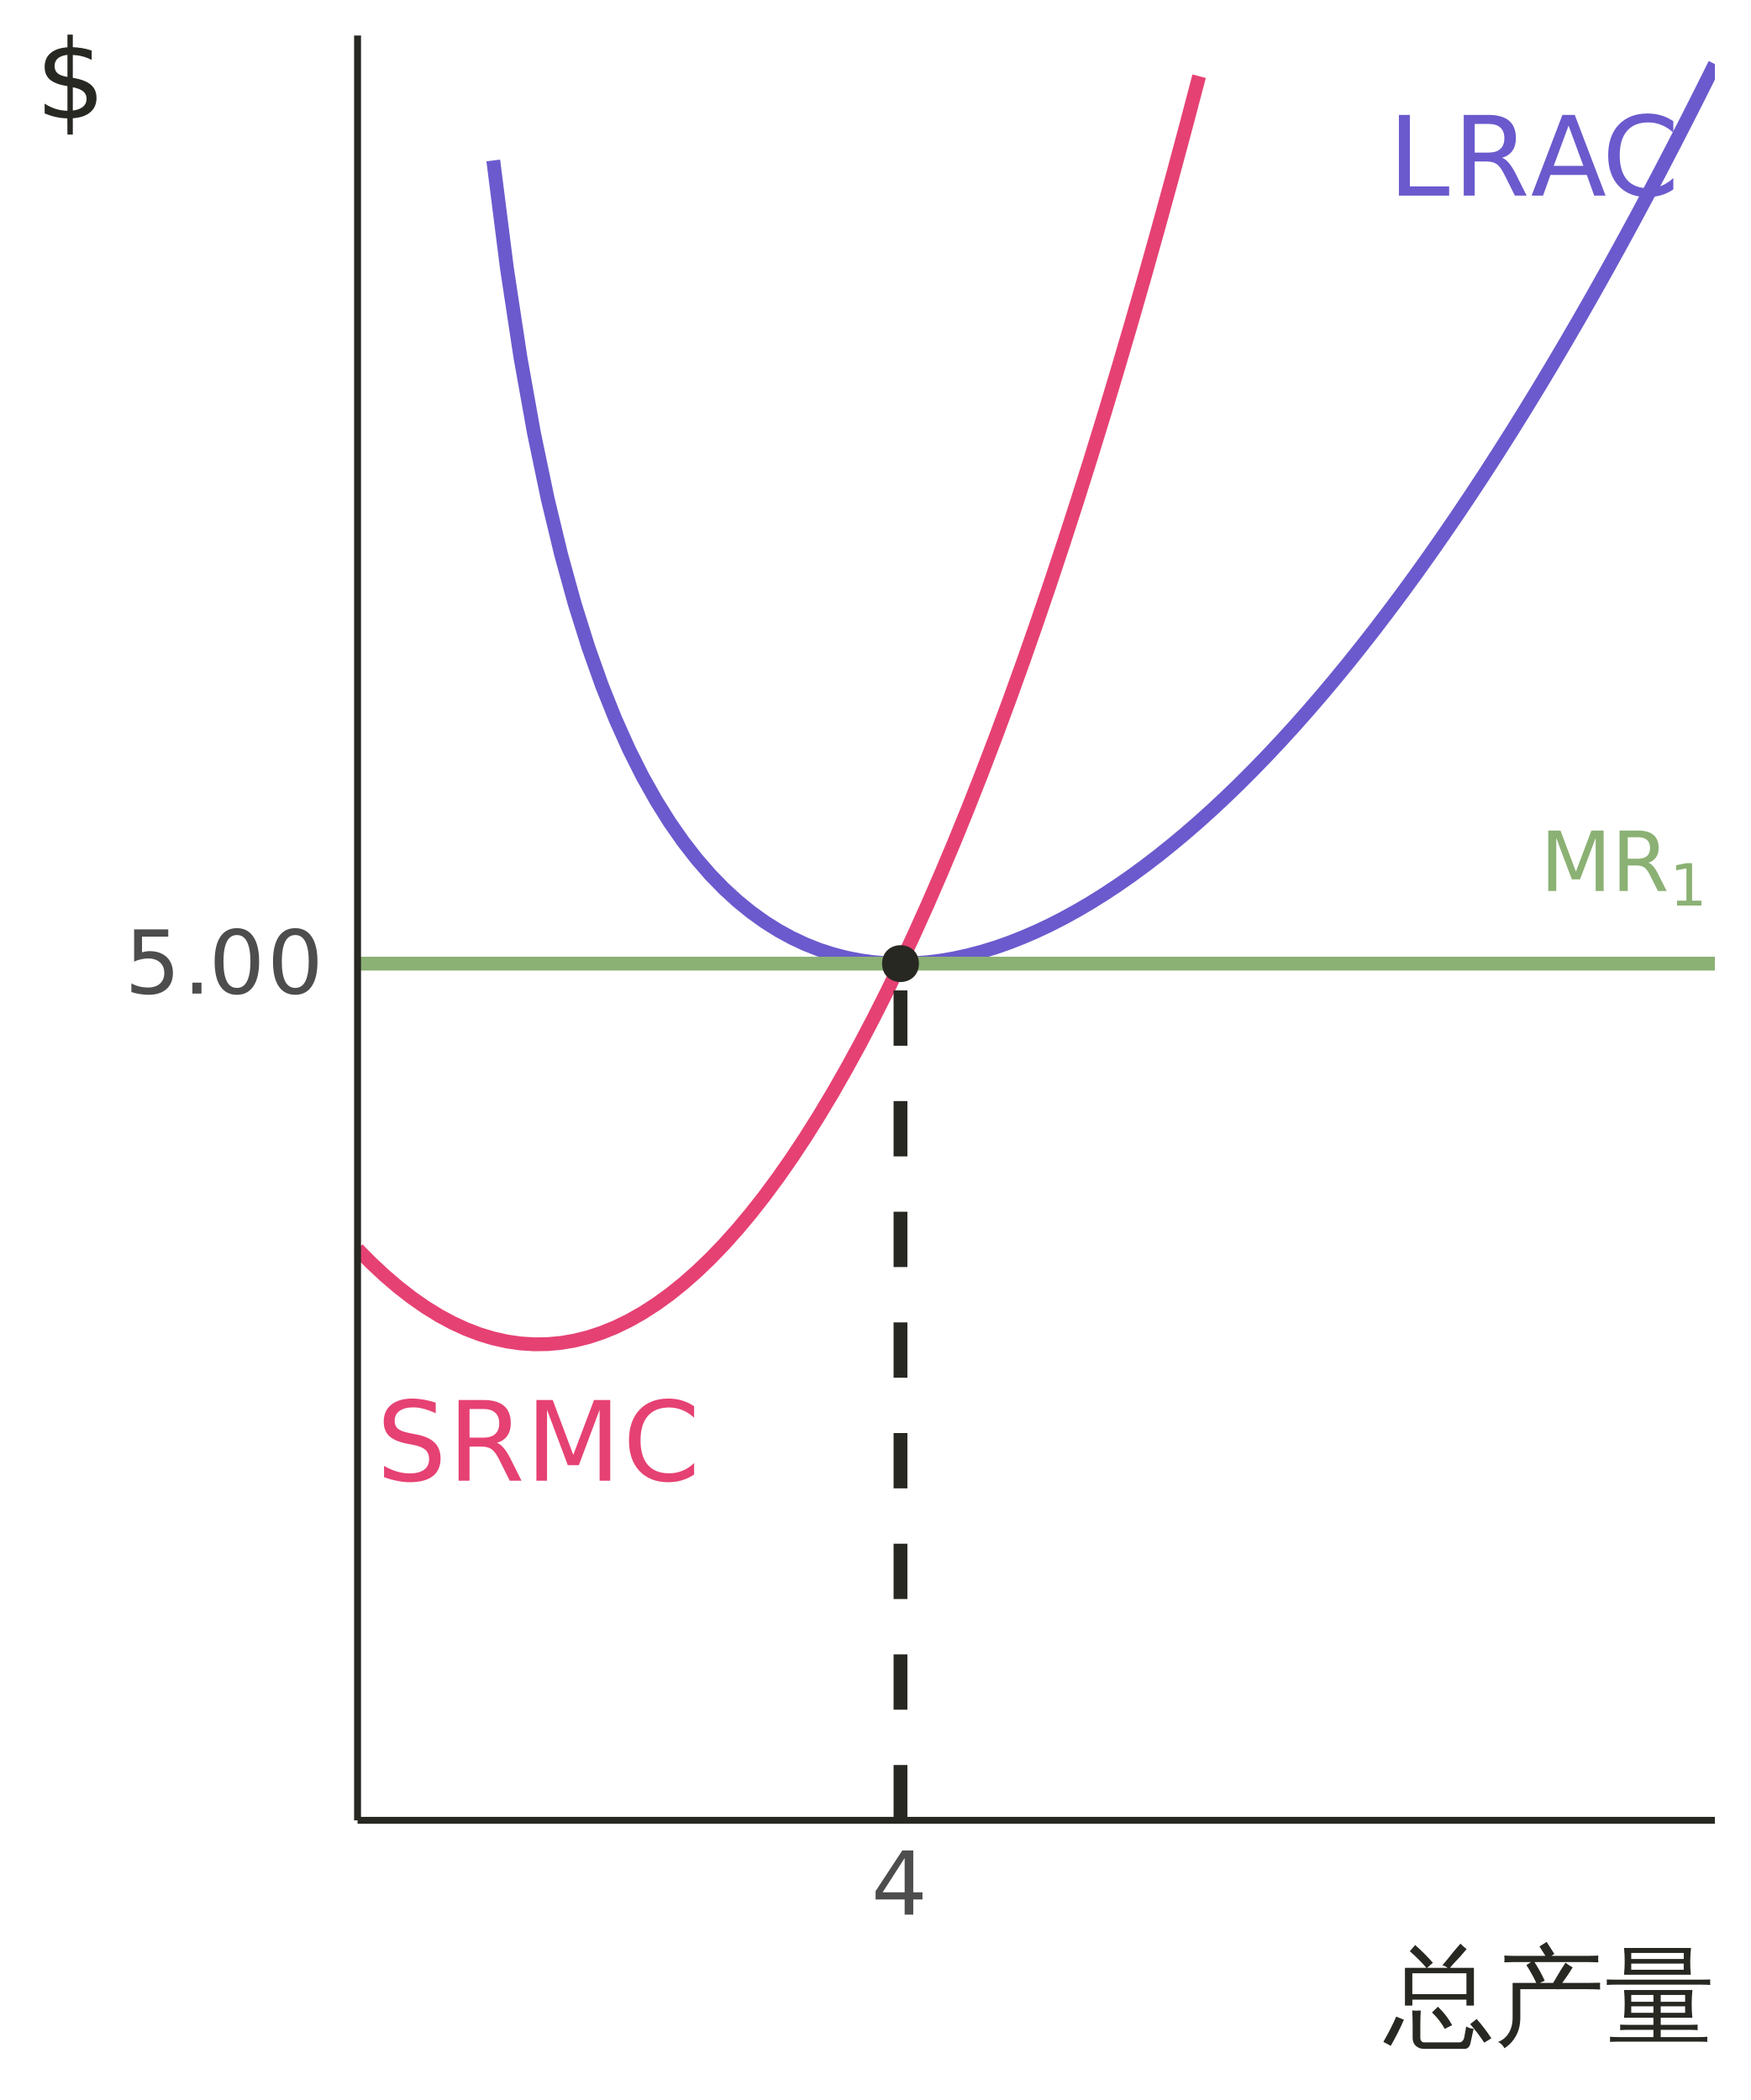
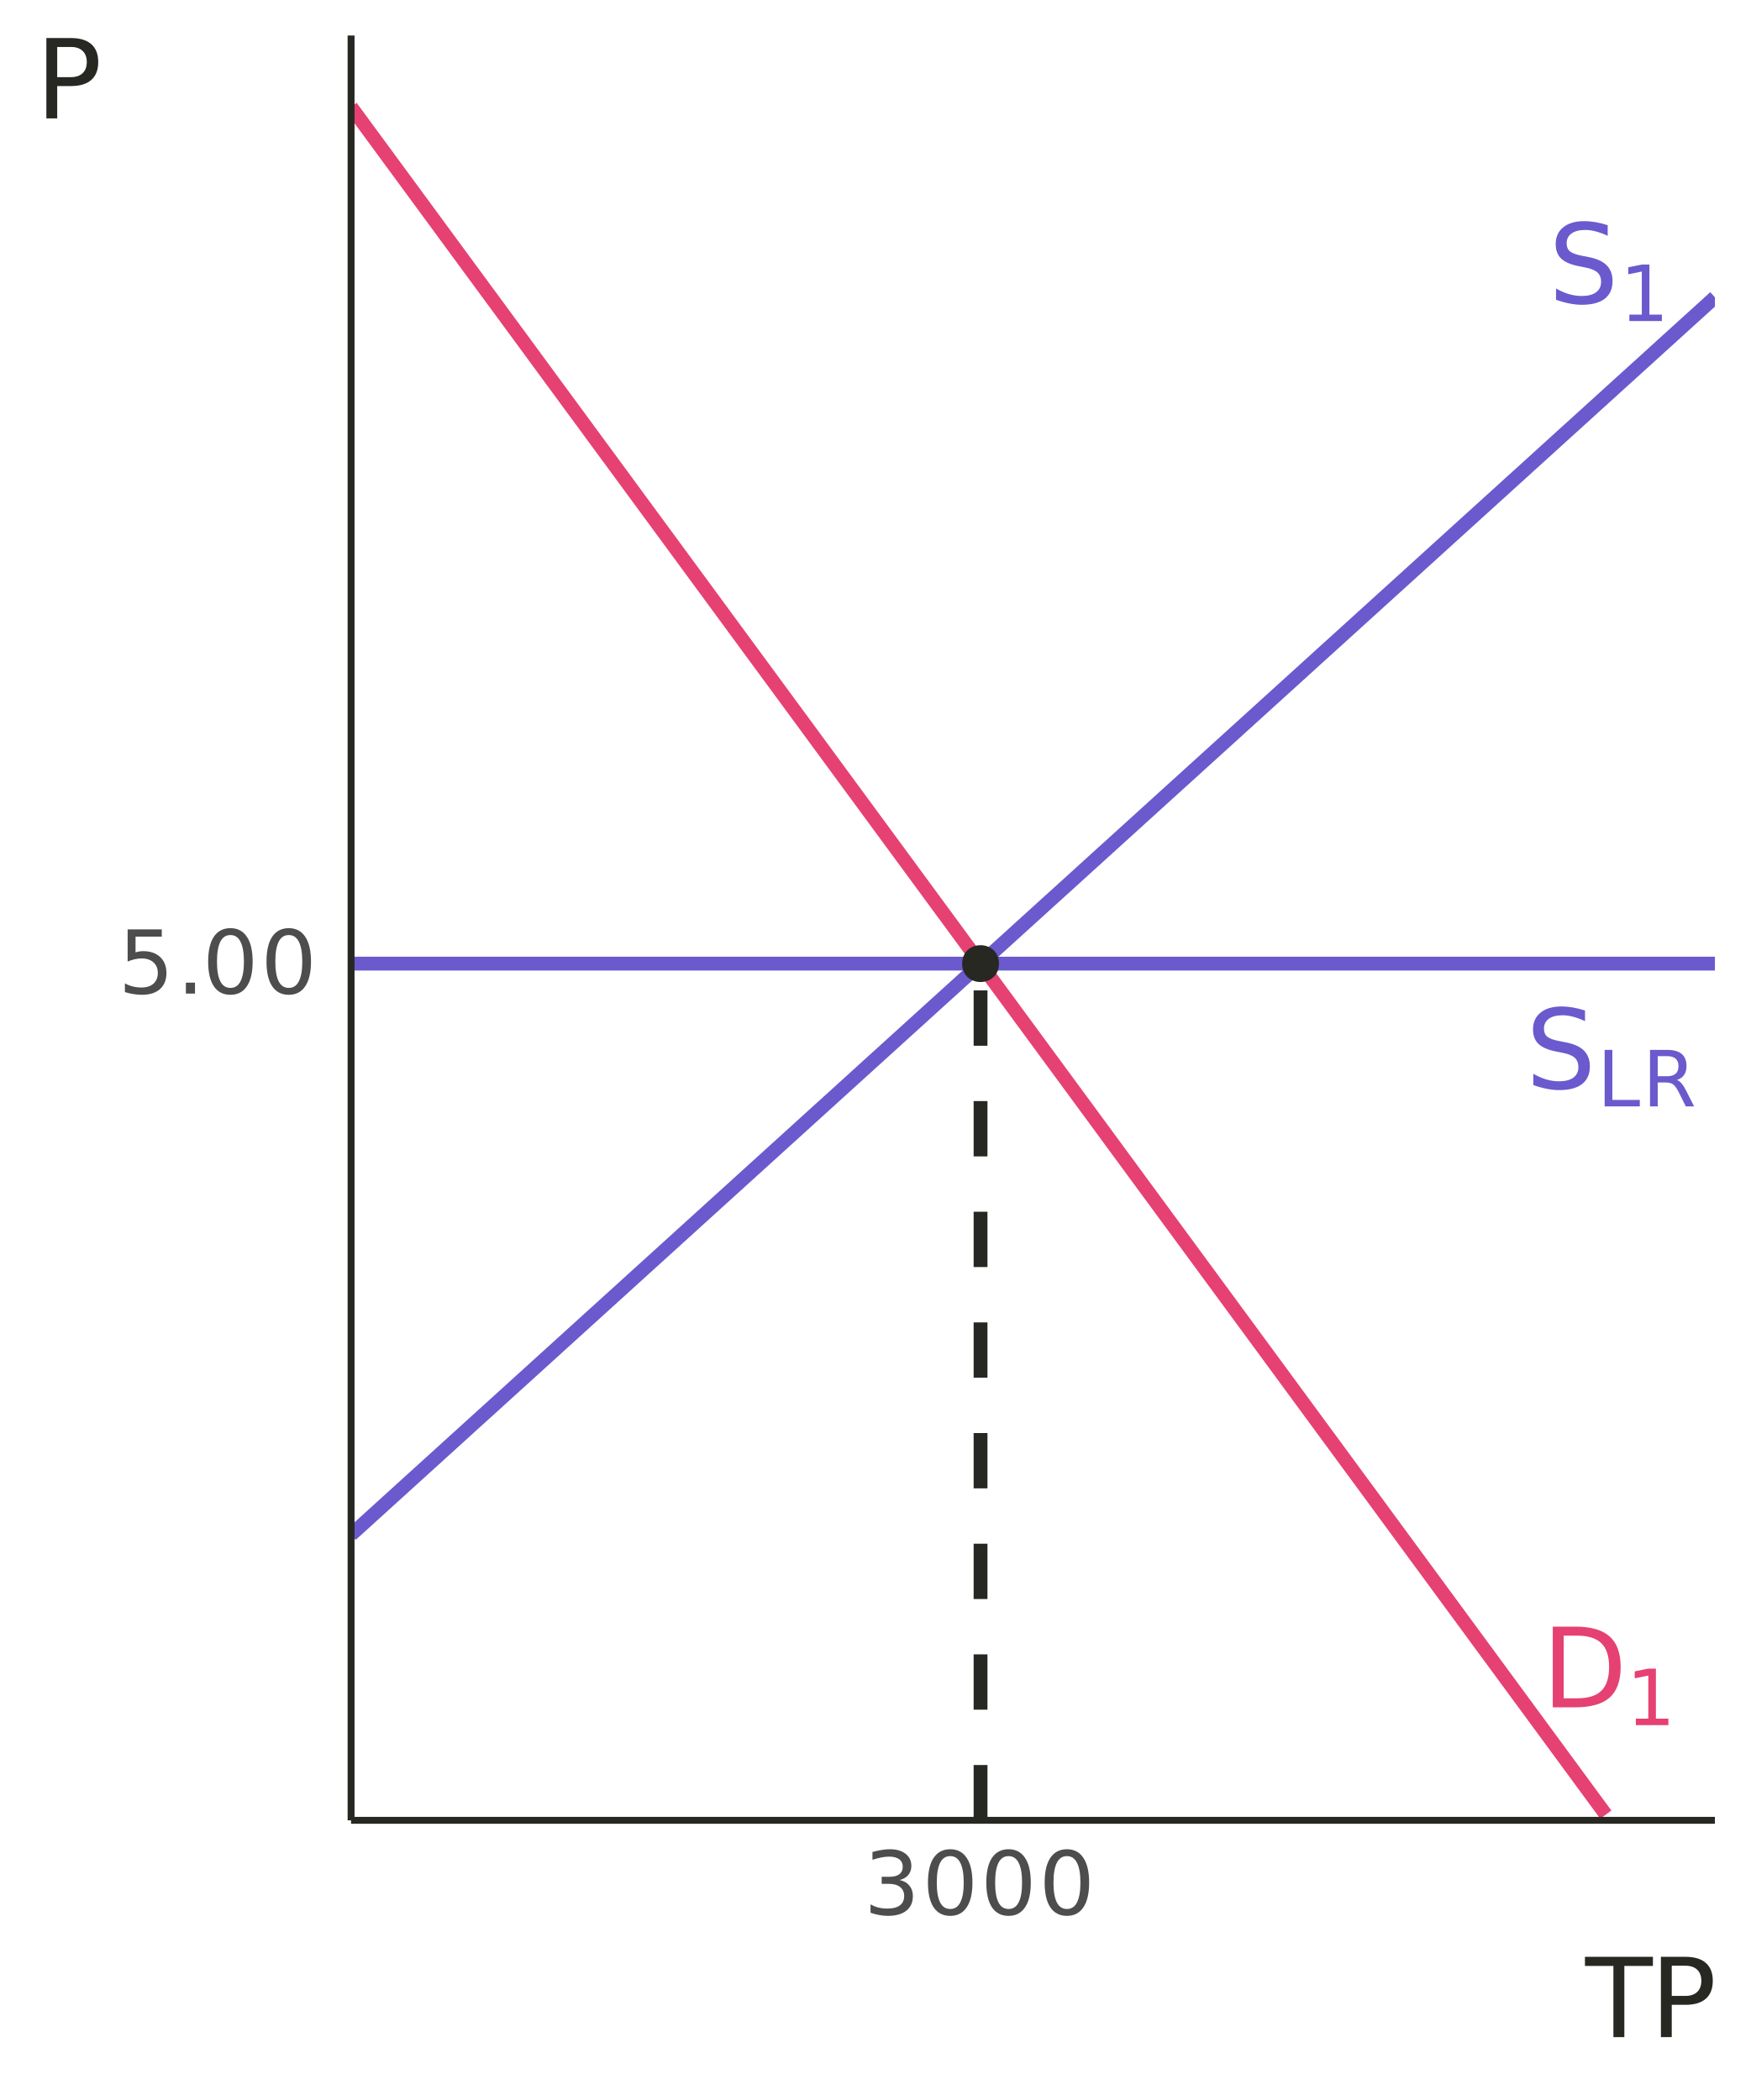
<svg xmlns="http://www.w3.org/2000/svg" xmlns:xlink="http://www.w3.org/1999/xlink" width="270" height="324" viewBox="0 0 270 324">
  <defs>
    <g>
      <g id="glyph-0-0">
        <path d="M 0.844 3.016 L 0.844 -12.047 L 9.391 -12.047 L 9.391 3.016 Z M 1.812 2.062 L 8.438 2.062 L 8.438 -11.078 L 1.812 -11.078 Z M 1.812 2.062 " />
      </g>
      <g id="glyph-0-1">
-         <path d="M 1.672 -12.453 L 3.359 -12.453 L 3.359 -1.422 L 9.422 -1.422 L 9.422 0 L 1.672 0 Z M 1.672 -12.453 " />
+         <path d="M 9.141 -12.047 L 9.141 -10.406 C 8.504 -10.707 7.898 -10.93 7.328 -11.078 C 6.766 -11.234 6.219 -11.312 5.688 -11.312 C 4.77 -11.312 4.062 -11.129 3.562 -10.766 C 3.062 -10.41 2.812 -9.906 2.812 -9.25 C 2.812 -8.707 2.977 -8.297 3.312 -8.016 C 3.645 -7.734 4.27 -7.504 5.188 -7.328 L 6.219 -7.125 C 7.469 -6.883 8.391 -6.461 8.984 -5.859 C 9.586 -5.254 9.891 -4.445 9.891 -3.438 C 9.891 -2.227 9.484 -1.312 8.672 -0.688 C 7.867 -0.07 6.688 0.234 5.125 0.234 C 4.531 0.234 3.898 0.164 3.234 0.031 C 2.578 -0.094 1.891 -0.285 1.172 -0.547 L 1.172 -2.281 C 1.859 -1.895 2.531 -1.602 3.188 -1.406 C 3.844 -1.219 4.488 -1.125 5.125 -1.125 C 6.082 -1.125 6.82 -1.312 7.344 -1.688 C 7.863 -2.07 8.125 -2.613 8.125 -3.312 C 8.125 -3.926 7.938 -4.406 7.562 -4.75 C 7.188 -5.094 6.57 -5.348 5.719 -5.516 L 4.688 -5.719 C 3.438 -5.969 2.531 -6.359 1.969 -6.891 C 1.406 -7.43 1.125 -8.176 1.125 -9.125 C 1.125 -10.227 1.508 -11.094 2.281 -11.719 C 3.062 -12.352 4.133 -12.672 5.5 -12.672 C 6.082 -12.672 6.676 -12.617 7.281 -12.516 C 7.883 -12.41 8.504 -12.254 9.141 -12.047 Z M 9.141 -12.047 " />
      </g>
      <g id="glyph-0-2">
-         <path d="M 7.578 -5.844 C 7.941 -5.719 8.289 -5.453 8.625 -5.047 C 8.969 -4.648 9.316 -4.102 9.672 -3.406 L 11.375 0 L 9.562 0 L 7.969 -3.188 C 7.562 -4.02 7.164 -4.57 6.781 -4.844 C 6.395 -5.125 5.863 -5.266 5.188 -5.266 L 3.359 -5.266 L 3.359 0 L 1.672 0 L 1.672 -12.453 L 5.484 -12.453 C 6.898 -12.453 7.957 -12.156 8.656 -11.562 C 9.363 -10.969 9.719 -10.066 9.719 -8.859 C 9.719 -8.078 9.535 -7.426 9.172 -6.906 C 8.805 -6.395 8.273 -6.039 7.578 -5.844 Z M 3.359 -11.062 L 3.359 -6.641 L 5.484 -6.641 C 6.297 -6.641 6.906 -6.828 7.312 -7.203 C 7.727 -7.578 7.938 -8.129 7.938 -8.859 C 7.938 -9.586 7.727 -10.133 7.312 -10.5 C 6.906 -10.875 6.297 -11.062 5.484 -11.062 Z M 3.359 -11.062 " />
-       </g>
-       <g id="glyph-0-3">
-         <path d="M 5.844 -10.797 L 3.547 -4.594 L 8.125 -4.594 Z M 4.891 -12.453 L 6.797 -12.453 L 11.547 0 L 9.797 0 L 8.656 -3.188 L 3.047 -3.188 L 1.906 0 L 0.141 0 Z M 4.891 -12.453 " />
-       </g>
-       <g id="glyph-0-4">
-         <path d="M 11 -11.484 L 11 -9.719 C 10.438 -10.238 9.832 -10.629 9.188 -10.891 C 8.539 -11.16 7.859 -11.297 7.141 -11.297 C 5.711 -11.297 4.617 -10.859 3.859 -9.984 C 3.109 -9.117 2.734 -7.863 2.734 -6.219 C 2.734 -4.57 3.109 -3.312 3.859 -2.438 C 4.617 -1.57 5.711 -1.141 7.141 -1.141 C 7.859 -1.141 8.539 -1.27 9.188 -1.531 C 9.832 -1.789 10.438 -2.188 11 -2.719 L 11 -0.953 C 10.406 -0.555 9.781 -0.258 9.125 -0.062 C 8.469 0.133 7.77 0.234 7.031 0.234 C 5.156 0.234 3.672 -0.336 2.578 -1.484 C 1.492 -2.641 0.953 -4.219 0.953 -6.219 C 0.953 -8.219 1.492 -9.789 2.578 -10.938 C 3.672 -12.094 5.156 -12.672 7.031 -12.672 C 7.781 -12.672 8.484 -12.57 9.141 -12.375 C 9.797 -12.176 10.414 -11.879 11 -11.484 Z M 11 -11.484 " />
-       </g>
-       <g id="glyph-0-5">
-         <path d="M 9.141 -12.047 L 9.141 -10.406 C 8.504 -10.707 7.898 -10.93 7.328 -11.078 C 6.766 -11.234 6.219 -11.312 5.688 -11.312 C 4.77 -11.312 4.062 -11.129 3.562 -10.766 C 3.062 -10.41 2.812 -9.906 2.812 -9.25 C 2.812 -8.707 2.977 -8.297 3.312 -8.016 C 3.645 -7.734 4.27 -7.504 5.188 -7.328 L 6.219 -7.125 C 7.469 -6.883 8.391 -6.461 8.984 -5.859 C 9.586 -5.254 9.891 -4.445 9.891 -3.438 C 9.891 -2.227 9.484 -1.312 8.672 -0.688 C 7.867 -0.07 6.688 0.234 5.125 0.234 C 4.531 0.234 3.898 0.164 3.234 0.031 C 2.578 -0.094 1.891 -0.285 1.172 -0.547 L 1.172 -2.281 C 1.859 -1.895 2.531 -1.602 3.188 -1.406 C 3.844 -1.219 4.488 -1.125 5.125 -1.125 C 6.082 -1.125 6.82 -1.312 7.344 -1.688 C 7.863 -2.07 8.125 -2.613 8.125 -3.312 C 8.125 -3.926 7.938 -4.406 7.562 -4.75 C 7.188 -5.094 6.57 -5.348 5.719 -5.516 L 4.688 -5.719 C 3.438 -5.969 2.531 -6.359 1.969 -6.891 C 1.406 -7.43 1.125 -8.176 1.125 -9.125 C 1.125 -10.227 1.508 -11.094 2.281 -11.719 C 3.062 -12.352 4.133 -12.672 5.5 -12.672 C 6.082 -12.672 6.676 -12.617 7.281 -12.516 C 7.883 -12.41 8.504 -12.254 9.141 -12.047 Z M 9.141 -12.047 " />
-       </g>
-       <g id="glyph-0-6">
-         <path d="M 1.672 -12.453 L 4.188 -12.453 L 7.359 -3.984 L 10.562 -12.453 L 13.062 -12.453 L 13.062 0 L 11.422 0 L 11.422 -10.938 L 8.219 -2.391 L 6.516 -2.391 L 3.312 -10.938 L 3.312 0 L 1.672 0 Z M 1.672 -12.453 " />
+         <path d="M 3.359 -11.062 L 3.359 -1.391 L 5.391 -1.391 C 7.109 -1.391 8.363 -1.773 9.156 -2.547 C 9.957 -3.328 10.359 -4.555 10.359 -6.234 C 10.359 -7.898 9.957 -9.117 9.156 -9.891 C 8.363 -10.672 7.109 -11.062 5.391 -11.062 Z M 1.672 -12.453 L 5.141 -12.453 C 7.547 -12.453 9.312 -11.945 10.438 -10.938 C 11.57 -9.938 12.141 -8.367 12.141 -6.234 C 12.141 -4.086 11.57 -2.508 10.438 -1.5 C 9.301 -0.5 7.535 0 5.141 0 L 1.672 0 Z M 1.672 -12.453 " />
      </g>
      <g id="glyph-1-0">
-         <path d="M 0.641 2.266 L 0.641 -9.016 L 7.031 -9.016 L 7.031 2.266 Z M 1.359 1.547 L 6.328 1.547 L 6.328 -8.297 L 1.359 -8.297 Z M 1.359 1.547 " />
+         <path d="M 0.594 2.109 L 0.594 -8.422 L 6.578 -8.422 L 6.578 2.109 Z M 1.266 1.453 L 5.906 1.453 L 5.906 -7.75 L 1.266 -7.75 Z M 1.266 1.453 " />
      </g>
      <g id="glyph-1-1">
-         <path d="M 1.25 -9.328 L 3.141 -9.328 L 5.516 -2.984 L 7.906 -9.328 L 9.797 -9.328 L 9.797 0 L 8.562 0 L 8.562 -8.188 L 6.156 -1.797 L 4.891 -1.797 L 2.484 -8.188 L 2.484 0 L 1.25 0 Z M 1.25 -9.328 " />
+         <path d="M 1.484 -1 L 3.406 -1 L 3.406 -7.641 L 1.312 -7.219 L 1.312 -8.297 L 3.391 -8.719 L 4.578 -8.719 L 4.578 -1 L 6.5 -1 L 6.5 0 L 1.484 0 Z M 1.484 -1 " />
      </g>
      <g id="glyph-1-2">
-         <path d="M 5.688 -4.375 C 5.957 -4.281 6.219 -4.082 6.469 -3.781 C 6.727 -3.488 6.984 -3.078 7.234 -2.547 L 8.516 0 L 7.172 0 L 5.969 -2.391 C 5.664 -3.016 5.367 -3.426 5.078 -3.625 C 4.785 -3.832 4.391 -3.938 3.891 -3.938 L 2.516 -3.938 L 2.516 0 L 1.25 0 L 1.25 -9.328 L 4.109 -9.328 C 5.172 -9.328 5.961 -9.102 6.484 -8.656 C 7.016 -8.207 7.281 -7.535 7.281 -6.641 C 7.281 -6.055 7.141 -5.566 6.859 -5.172 C 6.586 -4.785 6.195 -4.52 5.688 -4.375 Z M 2.516 -8.297 L 2.516 -4.984 L 4.109 -4.984 C 4.711 -4.984 5.172 -5.125 5.484 -5.406 C 5.797 -5.688 5.953 -6.098 5.953 -6.641 C 5.953 -7.18 5.797 -7.594 5.484 -7.875 C 5.172 -8.156 4.711 -8.297 4.109 -8.297 Z M 2.516 -8.297 " />
+         <path d="M 1.172 -8.719 L 2.359 -8.719 L 2.359 -1 L 6.594 -1 L 6.594 0 L 1.172 0 Z M 1.172 -8.719 " />
+       </g>
+       <g id="glyph-1-3">
+         <path d="M 5.312 -4.078 C 5.562 -3.992 5.805 -3.812 6.047 -3.531 C 6.285 -3.25 6.523 -2.863 6.766 -2.375 L 7.969 0 L 6.688 0 L 5.578 -2.234 C 5.285 -2.816 5.004 -3.203 4.734 -3.391 C 4.473 -3.586 4.109 -3.688 3.641 -3.688 L 2.359 -3.688 L 2.359 0 L 1.172 0 L 1.172 -8.719 L 3.828 -8.719 C 4.828 -8.719 5.57 -8.508 6.062 -8.094 C 6.551 -7.676 6.797 -7.047 6.797 -6.203 C 6.797 -5.648 6.664 -5.191 6.406 -4.828 C 6.156 -4.473 5.789 -4.223 5.312 -4.078 Z M 2.359 -7.75 L 2.359 -4.656 L 3.828 -4.656 C 4.398 -4.656 4.832 -4.785 5.125 -5.047 C 5.414 -5.305 5.562 -5.691 5.562 -6.203 C 5.562 -6.711 5.414 -7.098 5.125 -7.359 C 4.832 -7.617 4.398 -7.75 3.828 -7.75 Z M 2.359 -7.75 " />
      </g>
      <g id="glyph-2-0">
-         <path d="M 0.453 1.578 L 0.453 -6.328 L 4.938 -6.328 L 4.938 1.578 Z M 0.953 1.094 L 4.438 1.094 L 4.438 -5.812 L 0.953 -5.812 Z M 0.953 1.094 " />
+         <path d="M 0.672 2.406 L 0.672 -9.578 L 7.469 -9.578 L 7.469 2.406 Z M 1.438 1.641 L 6.719 1.641 L 6.719 -8.828 L 1.438 -8.828 Z M 1.438 1.641 " />
      </g>
      <g id="glyph-2-1">
-         <path d="M 1.109 -0.75 L 2.562 -0.75 L 2.562 -5.734 L 0.984 -5.422 L 0.984 -6.219 L 2.547 -6.531 L 3.438 -6.531 L 3.438 -0.75 L 4.875 -0.75 L 4.875 0 L 1.109 0 Z M 1.109 -0.75 " />
+         <path d="M 1.469 -9.906 L 6.734 -9.906 L 6.734 -8.781 L 2.688 -8.781 L 2.688 -6.359 C 2.883 -6.422 3.082 -6.469 3.281 -6.5 C 3.477 -6.531 3.672 -6.547 3.859 -6.547 C 4.961 -6.547 5.836 -6.242 6.484 -5.641 C 7.129 -5.035 7.453 -4.211 7.453 -3.172 C 7.453 -2.109 7.117 -1.281 6.453 -0.688 C 5.797 -0.102 4.863 0.188 3.656 0.188 C 3.238 0.188 2.812 0.148 2.375 0.078 C 1.945 0.016 1.504 -0.086 1.047 -0.234 L 1.047 -1.578 C 1.441 -1.359 1.852 -1.195 2.281 -1.094 C 2.707 -0.988 3.156 -0.938 3.625 -0.938 C 4.395 -0.938 5.004 -1.133 5.453 -1.531 C 5.898 -1.938 6.125 -2.484 6.125 -3.172 C 6.125 -3.867 5.898 -4.414 5.453 -4.812 C 5.004 -5.219 4.395 -5.422 3.625 -5.422 C 3.27 -5.422 2.914 -5.379 2.562 -5.297 C 2.207 -5.223 1.844 -5.102 1.469 -4.938 Z M 1.469 -9.906 " />
+       </g>
+       <g id="glyph-2-2">
+         <path d="M 1.453 -1.688 L 2.859 -1.688 L 2.859 0 L 1.453 0 Z M 1.453 -1.688 " />
+       </g>
+       <g id="glyph-2-3">
+         <path d="M 4.328 -9.031 C 3.629 -9.031 3.109 -8.688 2.766 -8 C 2.422 -7.32 2.25 -6.301 2.25 -4.938 C 2.25 -3.582 2.422 -2.566 2.766 -1.891 C 3.109 -1.211 3.629 -0.875 4.328 -0.875 C 5.016 -0.875 5.531 -1.211 5.875 -1.891 C 6.227 -2.566 6.406 -3.582 6.406 -4.938 C 6.406 -6.301 6.227 -7.32 5.875 -8 C 5.531 -8.688 5.016 -9.031 4.328 -9.031 Z M 4.328 -10.094 C 5.43 -10.094 6.273 -9.648 6.859 -8.766 C 7.453 -7.891 7.75 -6.613 7.75 -4.938 C 7.75 -3.27 7.453 -2 6.859 -1.125 C 6.273 -0.25 5.43 0.188 4.328 0.188 C 3.211 0.188 2.359 -0.25 1.766 -1.125 C 1.18 -2 0.891 -3.27 0.891 -4.938 C 0.891 -6.613 1.18 -7.891 1.766 -8.766 C 2.359 -9.648 3.211 -10.094 4.328 -10.094 Z M 4.328 -10.094 " />
+       </g>
+       <g id="glyph-2-4">
+         <path d="M 5.516 -5.344 C 6.16 -5.207 6.66 -4.922 7.016 -4.484 C 7.379 -4.055 7.562 -3.52 7.562 -2.875 C 7.562 -1.895 7.223 -1.141 6.547 -0.609 C 5.879 -0.078 4.926 0.188 3.688 0.188 C 3.27 0.188 2.836 0.145 2.391 0.062 C 1.953 -0.008 1.5 -0.129 1.031 -0.297 L 1.031 -1.594 C 1.406 -1.375 1.812 -1.207 2.25 -1.094 C 2.695 -0.988 3.16 -0.938 3.641 -0.938 C 4.484 -0.938 5.125 -1.102 5.562 -1.438 C 6 -1.77 6.219 -2.25 6.219 -2.875 C 6.219 -3.457 6.016 -3.914 5.609 -4.25 C 5.203 -4.582 4.633 -4.75 3.906 -4.75 L 2.75 -4.75 L 2.75 -5.844 L 3.953 -5.844 C 4.609 -5.844 5.113 -5.973 5.469 -6.234 C 5.82 -6.504 6 -6.883 6 -7.375 C 6 -7.883 5.816 -8.273 5.453 -8.547 C 5.086 -8.816 4.57 -8.953 3.906 -8.953 C 3.539 -8.953 3.145 -8.91 2.719 -8.828 C 2.301 -8.754 1.836 -8.633 1.328 -8.469 L 1.328 -9.672 C 1.836 -9.805 2.316 -9.91 2.766 -9.984 C 3.211 -10.055 3.629 -10.094 4.016 -10.094 C 5.035 -10.094 5.844 -9.859 6.438 -9.391 C 7.031 -8.93 7.328 -8.305 7.328 -7.516 C 7.328 -6.973 7.172 -6.508 6.859 -6.125 C 6.547 -5.75 6.098 -5.488 5.516 -5.344 Z M 5.516 -5.344 " />
      </g>
      <g id="glyph-3-0">
-         <path d="M 0.672 2.406 L 0.672 -9.578 L 7.469 -9.578 L 7.469 2.406 Z M 1.438 1.641 L 6.719 1.641 L 6.719 -8.828 L 1.438 -8.828 Z M 1.438 1.641 " />
+         <path d="M 0.844 3 L 0.844 -11.984 L 9.344 -11.984 L 9.344 3 Z M 1.797 2.062 L 8.406 2.062 L 8.406 -11.031 L 1.797 -11.031 Z M 1.797 2.062 " />
      </g>
      <g id="glyph-3-1">
-         <path d="M 1.469 -9.906 L 6.734 -9.906 L 6.734 -8.781 L 2.688 -8.781 L 2.688 -6.359 C 2.883 -6.422 3.082 -6.469 3.281 -6.5 C 3.477 -6.531 3.672 -6.547 3.859 -6.547 C 4.961 -6.547 5.836 -6.242 6.484 -5.641 C 7.129 -5.035 7.453 -4.211 7.453 -3.172 C 7.453 -2.109 7.117 -1.281 6.453 -0.688 C 5.797 -0.102 4.863 0.188 3.656 0.188 C 3.238 0.188 2.812 0.148 2.375 0.078 C 1.945 0.016 1.504 -0.086 1.047 -0.234 L 1.047 -1.578 C 1.441 -1.359 1.852 -1.195 2.281 -1.094 C 2.707 -0.988 3.156 -0.938 3.625 -0.938 C 4.395 -0.938 5.004 -1.133 5.453 -1.531 C 5.898 -1.938 6.125 -2.484 6.125 -3.172 C 6.125 -3.867 5.898 -4.414 5.453 -4.812 C 5.004 -5.219 4.395 -5.422 3.625 -5.422 C 3.27 -5.422 2.914 -5.379 2.562 -5.297 C 2.207 -5.223 1.844 -5.102 1.469 -4.938 Z M 1.469 -9.906 " />
+         <path d="M -0.047 -12.391 L 10.438 -12.391 L 10.438 -10.984 L 6.031 -10.984 L 6.031 0 L 4.344 0 L 4.344 -10.984 L -0.047 -10.984 Z M -0.047 -12.391 " />
      </g>
      <g id="glyph-3-2">
-         <path d="M 1.453 -1.688 L 2.859 -1.688 L 2.859 0 L 1.453 0 Z M 1.453 -1.688 " />
-       </g>
-       <g id="glyph-3-3">
-         <path d="M 4.328 -9.031 C 3.629 -9.031 3.109 -8.688 2.766 -8 C 2.422 -7.32 2.25 -6.301 2.25 -4.938 C 2.25 -3.582 2.422 -2.566 2.766 -1.891 C 3.109 -1.211 3.629 -0.875 4.328 -0.875 C 5.016 -0.875 5.531 -1.211 5.875 -1.891 C 6.227 -2.566 6.406 -3.582 6.406 -4.938 C 6.406 -6.301 6.227 -7.32 5.875 -8 C 5.531 -8.688 5.016 -9.031 4.328 -9.031 Z M 4.328 -10.094 C 5.43 -10.094 6.273 -9.648 6.859 -8.766 C 7.453 -7.891 7.75 -6.613 7.75 -4.938 C 7.75 -3.27 7.453 -2 6.859 -1.125 C 6.273 -0.25 5.43 0.188 4.328 0.188 C 3.211 0.188 2.359 -0.25 1.766 -1.125 C 1.18 -2 0.891 -3.27 0.891 -4.938 C 0.891 -6.613 1.18 -7.891 1.766 -8.766 C 2.359 -9.648 3.211 -10.094 4.328 -10.094 Z M 4.328 -10.094 " />
-       </g>
-       <g id="glyph-3-4">
-         <path d="M 5.141 -8.734 L 1.75 -3.453 L 5.141 -3.453 Z M 4.781 -9.906 L 6.469 -9.906 L 6.469 -3.453 L 7.891 -3.453 L 7.891 -2.344 L 6.469 -2.344 L 6.469 0 L 5.141 0 L 5.141 -2.344 L 0.656 -2.344 L 0.656 -3.625 Z M 4.781 -9.906 " />
-       </g>
-       <g id="glyph-4-0">
-         <path d="M 0.562 0 L 0.562 -11.328 L 5.078 -11.328 L 5.078 0 Z M 1.125 -0.562 L 4.516 -0.562 L 4.516 -10.766 L 1.125 -10.766 Z M 1.125 -0.562 " />
-       </g>
-       <g id="glyph-4-1">
-         <path d="M 4.328 -4.453 L 3.188 -4.453 L 3.188 -10.281 L 6.5 -10.281 C 5.707 -11.195 4.852 -12.051 3.938 -12.844 L 4.766 -13.797 C 5.734 -12.941 6.645 -12.031 7.5 -11.062 L 6.609 -10.281 L 9.766 -10.281 C 9.523 -10.477 9.258 -10.609 8.969 -10.672 L 9.75 -11.609 C 10.414 -12.441 10.758 -12.867 10.781 -12.891 L 11.75 -14.016 C 12.039 -13.703 12.359 -13.422 12.703 -13.172 L 11.734 -12.047 L 10.625 -10.859 L 10.125 -10.281 L 13.828 -10.281 L 13.828 -4.453 L 12.672 -4.453 L 12.672 -5.375 L 4.328 -5.375 Z M 12.672 -9.438 L 4.328 -9.438 L 4.328 -6.219 L 12.672 -6.219 Z M 15.422 1.266 C 14.754 0.254 14.031 -0.695 13.25 -1.594 L 14.25 -2.391 C 15.07 -1.461 15.828 -0.469 16.516 0.594 Z M 9.328 -0.859 C 8.797 -1.816 8.141 -2.66 7.359 -3.391 L 8.266 -4.281 C 9.141 -3.469 9.875 -2.52 10.469 -1.438 Z M 12.641 -1.234 C 12.953 -1.035 13.332 -0.914 13.781 -0.875 L 13.297 1.328 C 13.254 1.578 13.156 1.785 13 1.953 C 12.844 2.129 12.656 2.219 12.438 2.219 L 6.125 2.219 C 5.625 2.219 5.207 2.066 4.875 1.766 C 4.539 1.461 4.375 1.055 4.375 0.547 L 4.375 -1.391 C 4.375 -2.172 4.352 -2.941 4.312 -3.703 C 4.75 -3.66 5.188 -3.66 5.625 -3.703 C 5.582 -2.941 5.562 -2.172 5.562 -1.391 L 5.562 0.547 C 5.562 0.723 5.613 0.879 5.719 1.016 C 5.832 1.148 5.973 1.219 6.141 1.219 L 11.594 1.219 C 11.781 1.219 11.938 1.145 12.062 1 C 12.195 0.863 12.285 0.691 12.328 0.484 Z M -0.141 1.141 C 0.586 -0.109 1.25 -1.406 1.844 -2.75 L 3.031 -2.281 C 2.426 -0.883 1.75 0.457 1 1.75 Z M -0.141 1.141 " />
-       </g>
-       <g id="glyph-4-2">
-         <path d="M 2.797 -2.609 L 2.797 -7.953 L 6.453 -7.953 C 6.004 -8.898 5.492 -9.816 4.922 -10.703 L 5.625 -11.172 L 3.453 -11.172 C 2.805 -11.172 2.16 -11.156 1.516 -11.125 C 1.555 -11.477 1.555 -11.828 1.516 -12.172 C 2.16 -12.141 2.805 -12.125 3.453 -12.125 L 7.859 -12.125 L 6.938 -13.578 L 8.047 -14.281 L 9.234 -12.422 L 8.766 -12.125 L 14.094 -12.125 C 14.738 -12.125 15.379 -12.141 16.016 -12.172 C 15.984 -11.828 15.984 -11.477 16.016 -11.125 C 15.379 -11.156 14.738 -11.172 14.094 -11.172 L 6.172 -11.172 C 6.766 -10.242 7.289 -9.285 7.75 -8.297 L 6.984 -7.953 L 9.047 -7.953 L 10.156 -9.828 L 10.953 -11.078 C 11.297 -10.797 11.664 -10.555 12.062 -10.359 C 11.812 -9.941 11.547 -9.523 11.266 -9.109 L 10.453 -7.953 L 14.359 -7.953 C 15.016 -7.953 15.66 -7.961 16.297 -7.984 C 16.266 -7.641 16.266 -7.289 16.297 -6.938 C 15.66 -6.969 15.016 -6.984 14.359 -6.984 L 9.844 -6.984 L 9.797 -6.922 C 9.773 -6.941 9.75 -6.961 9.719 -6.984 L 3.984 -6.984 L 3.984 -2.609 C 3.984 -1.523 3.758 -0.582 3.312 0.219 C 2.863 1.031 2.27 1.664 1.531 2.125 C 1.32 1.688 0.992 1.363 0.547 1.156 C 1.242 0.895 1.789 0.441 2.188 -0.203 C 2.594 -0.848 2.797 -1.648 2.797 -2.609 Z M 2.797 -2.609 " />
-       </g>
-       <g id="glyph-4-3">
-         <path d="M 15.844 0.359 C 15.801 0.617 15.801 0.879 15.844 1.141 C 15.363 1.117 14.883 1.109 14.406 1.109 L 2.219 1.109 C 1.75 1.109 1.281 1.117 0.812 1.141 C 0.832 0.879 0.832 0.617 0.812 0.359 C 1.281 0.391 1.75 0.406 2.219 0.406 L 7.516 0.406 L 7.516 -0.719 L 3.938 -0.719 C 3.414 -0.719 2.895 -0.703 2.375 -0.672 C 2.406 -0.953 2.406 -1.234 2.375 -1.516 C 2.895 -1.492 3.414 -1.484 3.938 -1.484 L 7.516 -1.484 L 7.516 -2.578 L 2.984 -2.578 C 3.117 -4.004 3.117 -5.43 2.984 -6.859 L 13.531 -6.859 C 13.383 -5.43 13.379 -4.004 13.516 -2.578 L 8.641 -2.578 L 8.641 -1.484 L 12.797 -1.484 C 13.316 -1.484 13.832 -1.492 14.344 -1.516 C 14.32 -1.234 14.32 -0.953 14.344 -0.672 C 13.832 -0.703 13.316 -0.719 12.797 -0.719 L 8.641 -0.719 L 8.641 0.406 L 14.406 0.406 C 14.883 0.406 15.363 0.391 15.844 0.359 Z M 16.281 -8.484 C 16.258 -8.203 16.258 -7.922 16.281 -7.641 C 15.77 -7.672 15.258 -7.688 14.75 -7.688 L 1.859 -7.688 C 1.336 -7.688 0.82 -7.672 0.312 -7.641 C 0.332 -7.922 0.332 -8.203 0.312 -8.484 C 0.832 -8.461 1.348 -8.453 1.859 -8.453 L 14.75 -8.453 C 15.25 -8.453 15.758 -8.461 16.281 -8.484 Z M 2.984 -9.219 C 3.117 -10.602 3.117 -11.977 2.984 -13.344 L 13.312 -13.344 C 13.164 -11.977 13.156 -10.602 13.281 -9.219 Z M 8.641 -5.047 L 12.406 -5.047 L 12.406 -6.094 L 8.641 -6.094 Z M 7.516 -5.047 L 7.516 -6.094 L 4.094 -6.094 L 4.094 -5.047 Z M 8.641 -4.344 L 8.641 -3.344 L 12.406 -3.344 L 12.406 -4.344 Z M 7.516 -4.344 L 4.094 -4.344 L 4.094 -3.344 L 7.516 -3.344 Z M 4.094 -12.578 L 4.094 -11.641 L 12.188 -11.641 L 12.203 -12.578 Z M 4.094 -10.938 L 4.094 -9.984 L 12.188 -9.984 L 12.188 -10.938 Z M 4.094 -10.938 " />
-       </g>
-       <g id="glyph-5-0">
-         <path d="M 0.844 3 L 0.844 -11.984 L 9.344 -11.984 L 9.344 3 Z M 1.797 2.062 L 8.406 2.062 L 8.406 -11.031 L 1.797 -11.031 Z M 1.797 2.062 " />
-       </g>
-       <g id="glyph-5-1">
-         <path d="M 5.75 2.5 L 4.922 2.5 L 4.906 0 C 4.32 -0.008 3.738 -0.078 3.156 -0.203 C 2.582 -0.328 2 -0.516 1.406 -0.766 L 1.406 -2.266 C 1.977 -1.91 2.551 -1.641 3.125 -1.453 C 3.707 -1.273 4.305 -1.18 4.922 -1.172 L 4.922 -4.969 C 3.691 -5.164 2.797 -5.5 2.234 -5.969 C 1.68 -6.445 1.406 -7.102 1.406 -7.938 C 1.406 -8.832 1.707 -9.539 2.312 -10.062 C 2.914 -10.582 3.785 -10.883 4.922 -10.969 L 4.922 -12.922 L 5.75 -12.922 L 5.75 -10.984 C 6.258 -10.961 6.754 -10.91 7.234 -10.828 C 7.711 -10.742 8.188 -10.625 8.656 -10.469 L 8.656 -9.016 C 8.188 -9.254 7.711 -9.438 7.234 -9.562 C 6.754 -9.688 6.258 -9.758 5.75 -9.781 L 5.75 -6.25 C 7 -6.051 7.922 -5.703 8.516 -5.203 C 9.109 -4.703 9.406 -4.02 9.406 -3.156 C 9.406 -2.227 9.086 -1.492 8.453 -0.953 C 7.828 -0.41 6.926 -0.098 5.75 -0.016 Z M 4.922 -6.391 L 4.922 -9.797 C 4.273 -9.723 3.781 -9.539 3.438 -9.25 C 3.102 -8.957 2.938 -8.566 2.938 -8.078 C 2.938 -7.598 3.094 -7.223 3.406 -6.953 C 3.719 -6.691 4.223 -6.504 4.922 -6.391 Z M 5.75 -4.797 L 5.75 -1.203 C 6.445 -1.297 6.973 -1.492 7.328 -1.797 C 7.691 -2.109 7.875 -2.508 7.875 -3 C 7.875 -3.488 7.703 -3.875 7.359 -4.156 C 7.016 -4.445 6.477 -4.66 5.75 -4.797 Z M 5.75 -4.797 " />
+         <path d="M 3.344 -11.016 L 3.344 -6.359 L 5.453 -6.359 C 6.234 -6.359 6.836 -6.562 7.266 -6.969 C 7.691 -7.375 7.906 -7.945 7.906 -8.688 C 7.906 -9.426 7.691 -10 7.266 -10.406 C 6.836 -10.812 6.234 -11.016 5.453 -11.016 Z M 1.672 -12.391 L 5.453 -12.391 C 6.836 -12.391 7.883 -12.078 8.594 -11.453 C 9.312 -10.828 9.672 -9.906 9.672 -8.688 C 9.672 -7.469 9.312 -6.547 8.594 -5.922 C 7.883 -5.297 6.836 -4.984 5.453 -4.984 L 3.344 -4.984 L 3.344 0 L 1.672 0 Z M 1.672 -12.391 " />
      </g>
    </g>
    <clipPath id="clip-0">
-       <path clip-rule="nonzero" d="M 75 8 L 264.523 8 L 264.523 150 L 75 150 Z M 75 8 " />
+       <path clip-rule="nonzero" d="M 54.152 44 L 264.523 44 L 264.523 238 L 54.152 238 Z M 54.152 44 " />
    </clipPath>
    <clipPath id="clip-1">
-       <path clip-rule="nonzero" d="M 55.152 10 L 187 10 L 187 209 L 55.152 209 Z M 55.152 10 " />
+       <path clip-rule="nonzero" d="M 54.152 147 L 264.523 147 L 264.523 150 L 54.152 150 Z M 54.152 147 " />
    </clipPath>
    <clipPath id="clip-2">
-       <path clip-rule="nonzero" d="M 55.152 147 L 264.523 147 L 264.523 150 L 55.152 150 Z M 55.152 147 " />
+       <path clip-rule="nonzero" d="M 54.152 15 L 249 15 L 249 280.852 L 54.152 280.852 Z M 54.152 15 " />
    </clipPath>
    <clipPath id="clip-3">
-       <path clip-rule="nonzero" d="M 137 147 L 140 147 L 140 280.852 L 137 280.852 Z M 137 147 " />
+       <path clip-rule="nonzero" d="M 150 147 L 153 147 L 153 280.852 L 150 280.852 Z M 150 147 " />
    </clipPath>
  </defs>
  <rect x="-27" y="-32.4" width="324" height="388.8" fill="rgb(100%, 100%, 100%)" fill-opacity="1" />
  <g clip-path="url(#clip-0)">
-     <path fill="none" stroke-width="2.134" stroke-linecap="butt" stroke-linejoin="round" stroke="rgb(41.569%, 35.294%, 80.392%)" stroke-opacity="1" stroke-miterlimit="10" d="M 76.086 24.754 L 78.18 41.301 L 80.273 55.121 L 82.367 66.828 L 84.461 76.871 L 86.555 85.566 L 88.648 93.156 L 90.742 99.828 L 92.836 105.727 L 94.93 110.961 L 97.023 115.629 L 99.117 119.797 L 101.211 123.527 L 103.305 126.875 L 105.398 129.875 L 107.492 132.562 L 109.586 134.973 L 111.68 137.125 L 113.773 139.043 L 115.867 140.742 L 117.961 142.246 L 120.055 143.562 L 122.148 144.707 L 124.242 145.688 L 126.336 146.516 L 128.43 147.195 L 130.523 147.742 L 132.617 148.156 L 134.711 148.445 L 136.805 148.617 L 138.898 148.672 L 140.992 148.617 L 143.086 148.457 L 145.18 148.195 L 147.273 147.832 L 149.367 147.371 L 151.461 146.82 L 153.555 146.176 L 155.648 145.441 L 157.742 144.621 L 159.836 143.715 L 161.93 142.727 L 164.023 141.656 L 166.117 140.504 L 168.211 139.277 L 170.305 137.969 L 172.398 136.586 L 174.492 135.129 L 176.586 133.598 L 178.68 131.992 L 180.773 130.312 L 182.867 128.566 L 184.961 126.746 L 187.055 124.855 L 189.148 122.898 L 191.242 120.871 L 193.336 118.773 L 195.43 116.613 L 197.523 114.383 L 199.617 112.09 L 201.711 109.727 L 203.805 107.301 L 205.898 104.809 L 207.992 102.254 L 210.086 99.633 L 212.18 96.949 L 214.273 94.199 L 216.367 91.391 L 218.461 88.516 L 220.555 85.582 L 222.648 82.582 L 224.742 79.523 L 226.832 76.402 L 228.926 73.219 L 231.02 69.973 L 233.113 66.668 L 235.207 63.301 L 237.301 59.875 L 239.395 56.387 L 241.488 52.84 L 243.582 49.234 L 245.676 45.566 L 247.77 41.836 L 249.863 38.051 L 251.957 34.203 L 254.051 30.301 L 256.145 26.336 L 258.238 22.309 L 260.332 18.227 L 262.426 14.086 L 264.52 9.887 " />
+     <path fill="none" stroke-width="2.134" stroke-linecap="butt" stroke-linejoin="round" stroke="rgb(41.569%, 35.294%, 80.392%)" stroke-opacity="1" stroke-miterlimit="10" d="M 54.152 236.789 L 56.254 234.883 L 58.359 232.973 L 60.461 231.062 L 62.566 229.152 L 64.668 227.242 L 66.773 225.336 L 68.875 223.426 L 70.98 221.516 L 73.082 219.605 L 75.188 217.699 L 77.293 215.789 L 79.395 213.879 L 81.5 211.969 L 83.602 210.062 L 85.707 208.152 L 87.809 206.242 L 89.914 204.332 L 92.016 202.426 L 96.227 198.605 L 98.328 196.695 L 100.434 194.785 L 102.535 192.879 L 104.641 190.969 L 106.742 189.059 L 108.848 187.148 L 110.949 185.242 L 113.055 183.332 L 115.156 181.422 L 117.262 179.512 L 119.367 177.605 L 121.469 175.695 L 123.574 173.785 L 125.676 171.875 L 127.781 169.969 L 129.883 168.059 L 131.988 166.148 L 134.09 164.238 L 136.195 162.332 L 138.297 160.422 L 142.508 156.602 L 144.609 154.691 L 146.715 152.785 L 148.816 150.875 L 150.922 148.965 L 153.023 147.055 L 155.129 145.148 L 157.23 143.238 L 159.336 141.328 L 161.438 139.418 L 163.543 137.512 L 165.648 135.602 L 167.75 133.691 L 169.855 131.781 L 171.957 129.875 L 174.062 127.965 L 176.164 126.055 L 178.27 124.145 L 180.371 122.234 L 182.477 120.328 L 184.578 118.418 L 188.789 114.598 L 190.891 112.691 L 192.996 110.781 L 195.098 108.871 L 197.203 106.961 L 199.305 105.055 L 201.41 103.145 L 203.512 101.234 L 205.617 99.324 L 207.719 97.418 L 211.93 93.598 L 214.031 91.688 L 216.137 89.781 L 218.238 87.871 L 220.344 85.961 L 222.445 84.051 L 224.551 82.141 L 226.652 80.234 L 230.863 76.414 L 232.965 74.504 L 235.07 72.598 L 237.172 70.688 L 239.277 68.777 L 241.379 66.867 L 243.484 64.961 L 245.586 63.051 L 247.691 61.141 L 249.793 59.23 L 251.898 57.324 L 254.004 55.414 L 256.105 53.504 L 258.211 51.594 L 260.312 49.684 L 262.418 47.777 L 264.52 45.867 " />
  </g>
  <g fill="rgb(41.569%, 35.294%, 80.392%)" fill-opacity="1">
-     <use xlink:href="#glyph-0-1" x="214.105" y="30.182" />
-     <use xlink:href="#glyph-0-2" x="224.105" y="30.182" />
-     <use xlink:href="#glyph-0-3" x="236.105" y="30.182" />
-     <use xlink:href="#glyph-0-4" x="247.105" y="30.182" />
+     <use xlink:href="#glyph-0-1" x="238.84" y="46.791" />
+   </g>
+   <g fill="rgb(41.569%, 35.294%, 80.392%)" fill-opacity="1">
+     <use xlink:href="#glyph-1-1" x="249.84" y="49.537" />
  </g>
  <g clip-path="url(#clip-1)">
-     <path fill="none" stroke-width="2.134" stroke-linecap="butt" stroke-linejoin="round" stroke="rgb(90.196%, 25.49%, 45.098%)" stroke-opacity="1" stroke-miterlimit="10" d="M 55.152 192.73 L 57.246 194.852 L 59.34 196.805 L 61.434 198.598 L 63.527 200.223 L 65.621 201.68 L 67.711 202.977 L 69.805 204.105 L 71.898 205.066 L 73.992 205.867 L 76.086 206.5 L 78.18 206.969 L 80.273 207.27 L 82.367 207.406 L 84.461 207.379 L 86.555 207.188 L 88.648 206.828 L 90.742 206.309 L 92.836 205.617 L 94.93 204.766 L 97.023 203.746 L 99.117 202.562 L 101.211 201.211 L 103.305 199.699 L 105.398 198.02 L 107.492 196.172 L 109.586 194.164 L 111.68 191.988 L 113.773 189.648 L 115.867 187.141 L 117.961 184.469 L 120.055 181.633 L 122.148 178.633 L 124.242 175.465 L 126.336 172.133 L 128.43 168.637 L 130.523 164.973 L 132.617 161.145 L 134.711 157.152 L 136.805 152.996 L 138.898 148.672 L 140.992 144.184 L 143.086 139.531 L 145.18 134.711 L 147.273 129.727 L 149.367 124.578 L 151.461 119.262 L 153.555 113.781 L 155.648 108.137 L 157.742 102.328 L 159.836 96.352 L 161.93 90.211 L 164.023 83.906 L 166.117 77.434 L 168.211 70.797 L 170.305 63.996 L 172.398 57.027 L 174.492 49.898 L 176.586 42.598 L 178.68 35.137 L 180.773 27.508 L 182.867 19.715 L 184.961 11.758 " />
+     <path fill="none" stroke-width="2.134" stroke-linecap="butt" stroke-linejoin="round" stroke="rgb(41.569%, 35.294%, 80.392%)" stroke-opacity="1" stroke-miterlimit="10" d="M 54.152 148.672 L 264.52 148.672 " />
+   </g>
+   <g fill="rgb(41.569%, 35.294%, 80.392%)" fill-opacity="1">
+     <use xlink:href="#glyph-0-1" x="235.34" y="167.955" />
+   </g>
+   <g fill="rgb(41.569%, 35.294%, 80.392%)" fill-opacity="1">
+     <use xlink:href="#glyph-1-2" x="246.34" y="170.701" />
+   </g>
+   <g fill="rgb(41.569%, 35.294%, 80.392%)" fill-opacity="1">
+     <use xlink:href="#glyph-1-3" x="253.34" y="170.701" />
+   </g>
+   <g clip-path="url(#clip-2)">
+     <path fill="none" stroke-width="2.134" stroke-linecap="butt" stroke-linejoin="round" stroke="rgb(90.196%, 25.49%, 45.098%)" stroke-opacity="1" stroke-miterlimit="10" d="M 54.152 16.496 L 56.254 19.359 L 58.359 22.223 L 60.461 25.086 L 62.566 27.949 L 64.668 30.812 L 66.773 33.676 L 68.875 36.543 L 70.98 39.406 L 73.082 42.27 L 77.293 47.996 L 79.395 50.859 L 81.5 53.723 L 83.602 56.59 L 85.707 59.453 L 87.809 62.316 L 89.914 65.18 L 92.016 68.043 L 96.227 73.77 L 98.328 76.637 L 100.434 79.5 L 102.535 82.363 L 104.641 85.227 L 106.742 88.09 L 108.848 90.953 L 110.949 93.816 L 113.055 96.684 L 115.156 99.547 L 119.367 105.273 L 121.469 108.137 L 123.574 111 L 125.676 113.863 L 127.781 116.73 L 129.883 119.594 L 131.988 122.457 L 134.09 125.32 L 136.195 128.184 L 138.297 131.047 L 140.402 133.91 L 142.508 136.777 L 144.609 139.641 L 146.715 142.504 L 148.816 145.367 L 150.922 148.23 L 153.023 151.094 L 155.129 153.957 L 157.23 156.824 L 159.336 159.688 L 161.438 162.551 L 165.648 168.277 L 167.75 171.141 L 169.855 174.004 L 171.957 176.871 L 174.062 179.734 L 176.164 182.598 L 178.27 185.461 L 180.371 188.324 L 182.477 191.188 L 184.578 194.051 L 186.684 196.918 L 188.789 199.781 L 190.891 202.645 L 192.996 205.508 L 195.098 208.371 L 197.203 211.234 L 199.305 214.102 L 201.41 216.965 L 203.512 219.828 L 205.617 222.691 L 207.719 225.555 L 211.93 231.281 L 214.031 234.148 L 216.137 237.012 L 218.238 239.875 L 220.344 242.738 L 222.445 245.602 L 224.551 248.465 L 226.652 251.328 L 228.758 254.195 L 230.863 257.059 L 232.965 259.922 L 235.07 262.785 L 237.172 265.648 L 239.277 268.512 L 241.379 271.375 L 243.484 274.242 L 245.586 277.105 L 247.691 279.969 " />
  </g>
  <g fill="rgb(90.196%, 25.49%, 45.098%)" fill-opacity="1">
-     <use xlink:href="#glyph-0-5" x="58.066" y="228.451" />
-     <use xlink:href="#glyph-0-2" x="69.066" y="228.451" />
-     <use xlink:href="#glyph-0-6" x="81.066" y="228.451" />
-     <use xlink:href="#glyph-0-4" x="96.066" y="228.451" />
+     <use xlink:href="#glyph-0-2" x="237.84" y="263.416" />
  </g>
-   <g clip-path="url(#clip-2)">
-     <path fill="none" stroke-width="2.134" stroke-linecap="butt" stroke-linejoin="round" stroke="rgb(54.51%, 69.412%, 45.49%)" stroke-opacity="1" stroke-miterlimit="10" d="M 55.152 148.672 L 264.52 148.672 " />
+   <g fill="rgb(90.196%, 25.49%, 45.098%)" fill-opacity="1">
+     <use xlink:href="#glyph-1-1" x="250.84" y="266.162" />
  </g>
-   <g fill="rgb(54.51%, 69.412%, 45.49%)" fill-opacity="1">
-     <use xlink:href="#glyph-1-1" x="237.562" y="137.471" />
+   <path fill-rule="nonzero" fill="rgb(15.294%, 15.686%, 13.333%)" fill-opacity="1" stroke-width="0.709" stroke-linecap="round" stroke-linejoin="round" stroke="rgb(15.294%, 15.686%, 13.333%)" stroke-opacity="1" stroke-miterlimit="10" d="M 153.734 148.672 C 153.734 151.988 148.758 151.988 148.758 148.672 C 148.758 145.355 153.734 145.355 153.734 148.672 " />
+   <g clip-path="url(#clip-3)">
+     <path fill="none" stroke-width="2.134" stroke-linecap="butt" stroke-linejoin="round" stroke="rgb(15.294%, 15.686%, 13.333%)" stroke-opacity="1" stroke-dasharray="8.536 8.536" stroke-miterlimit="10" d="M 151.246 280.848 L 151.246 148.672 " />
  </g>
-   <g fill="rgb(54.51%, 69.412%, 45.49%)" fill-opacity="1">
-     <use xlink:href="#glyph-1-2" x="248.562" y="137.471" />
+   <path fill="none" stroke-width="1.067" stroke-linecap="butt" stroke-linejoin="round" stroke="rgb(15.294%, 15.686%, 13.333%)" stroke-opacity="1" stroke-miterlimit="10" d="M 54.152 280.848 L 54.152 5.48 " />
+   <g fill="rgb(30.196%, 30.196%, 30.196%)" fill-opacity="1">
+     <use xlink:href="#glyph-2-1" x="18.219" y="153.295" />
+     <use xlink:href="#glyph-2-2" x="27.219" y="153.295" />
+     <use xlink:href="#glyph-2-3" x="31.219" y="153.295" />
+     <use xlink:href="#glyph-2-3" x="40.219" y="153.295" />
  </g>
-   <g fill="rgb(54.51%, 69.412%, 45.49%)" fill-opacity="1">
-     <use xlink:href="#glyph-2-1" x="257.562" y="139.705" />
-   </g>
-   <path fill-rule="nonzero" fill="rgb(15.294%, 15.686%, 13.333%)" fill-opacity="1" stroke-width="0.709" stroke-linecap="round" stroke-linejoin="round" stroke="rgb(15.294%, 15.686%, 13.333%)" stroke-opacity="1" stroke-miterlimit="10" d="M 141.387 148.672 C 141.387 151.988 136.41 151.988 136.41 148.672 C 136.41 145.355 141.387 145.355 141.387 148.672 " />
-   <g clip-path="url(#clip-3)">
-     <path fill="none" stroke-width="2.134" stroke-linecap="butt" stroke-linejoin="round" stroke="rgb(15.294%, 15.686%, 13.333%)" stroke-opacity="1" stroke-dasharray="8.536 8.536" stroke-miterlimit="10" d="M 138.898 280.848 L 138.898 148.672 " />
-   </g>
-   <path fill="none" stroke-width="1.067" stroke-linecap="butt" stroke-linejoin="round" stroke="rgb(15.294%, 15.686%, 13.333%)" stroke-opacity="1" stroke-miterlimit="10" d="M 55.152 280.848 L 55.152 5.48 " />
+   <path fill="none" stroke-width="1.067" stroke-linecap="butt" stroke-linejoin="round" stroke="rgb(15.294%, 15.686%, 13.333%)" stroke-opacity="1" stroke-miterlimit="10" d="M 54.152 280.848 L 264.52 280.848 " />
  <g fill="rgb(30.196%, 30.196%, 30.196%)" fill-opacity="1">
-     <use xlink:href="#glyph-3-1" x="19.219" y="153.295" />
-     <use xlink:href="#glyph-3-2" x="28.219" y="153.295" />
-     <use xlink:href="#glyph-3-3" x="32.219" y="153.295" />
-     <use xlink:href="#glyph-3-3" x="41.219" y="153.295" />
-   </g>
-   <path fill="none" stroke-width="1.067" stroke-linecap="butt" stroke-linejoin="round" stroke="rgb(15.294%, 15.686%, 13.333%)" stroke-opacity="1" stroke-miterlimit="10" d="M 55.152 280.848 L 264.52 280.848 " />
-   <g fill="rgb(30.196%, 30.196%, 30.196%)" fill-opacity="1">
-     <use xlink:href="#glyph-3-4" x="134.398" y="295.404" />
+     <use xlink:href="#glyph-2-4" x="133.246" y="295.404" />
+     <use xlink:href="#glyph-2-3" x="142.246" y="295.404" />
+     <use xlink:href="#glyph-2-3" x="151.246" y="295.404" />
+     <use xlink:href="#glyph-2-3" x="160.246" y="295.404" />
  </g>
  <g fill="rgb(15.294%, 15.686%, 13.333%)" fill-opacity="1">
-     <use xlink:href="#glyph-4-1" x="213.52" y="313.889" />
-     <use xlink:href="#glyph-4-2" x="230.52" y="313.889" />
-     <use xlink:href="#glyph-4-3" x="247.52" y="313.889" />
+     <use xlink:href="#glyph-3-1" x="244.52" y="314.3" />
+     <use xlink:href="#glyph-3-2" x="254.52" y="314.3" />
  </g>
  <g fill="rgb(15.294%, 15.686%, 13.333%)" fill-opacity="1">
-     <use xlink:href="#glyph-5-1" x="5.48" y="18.261" />
+     <use xlink:href="#glyph-3-2" x="5.48" y="18.261" />
  </g>
</svg>
